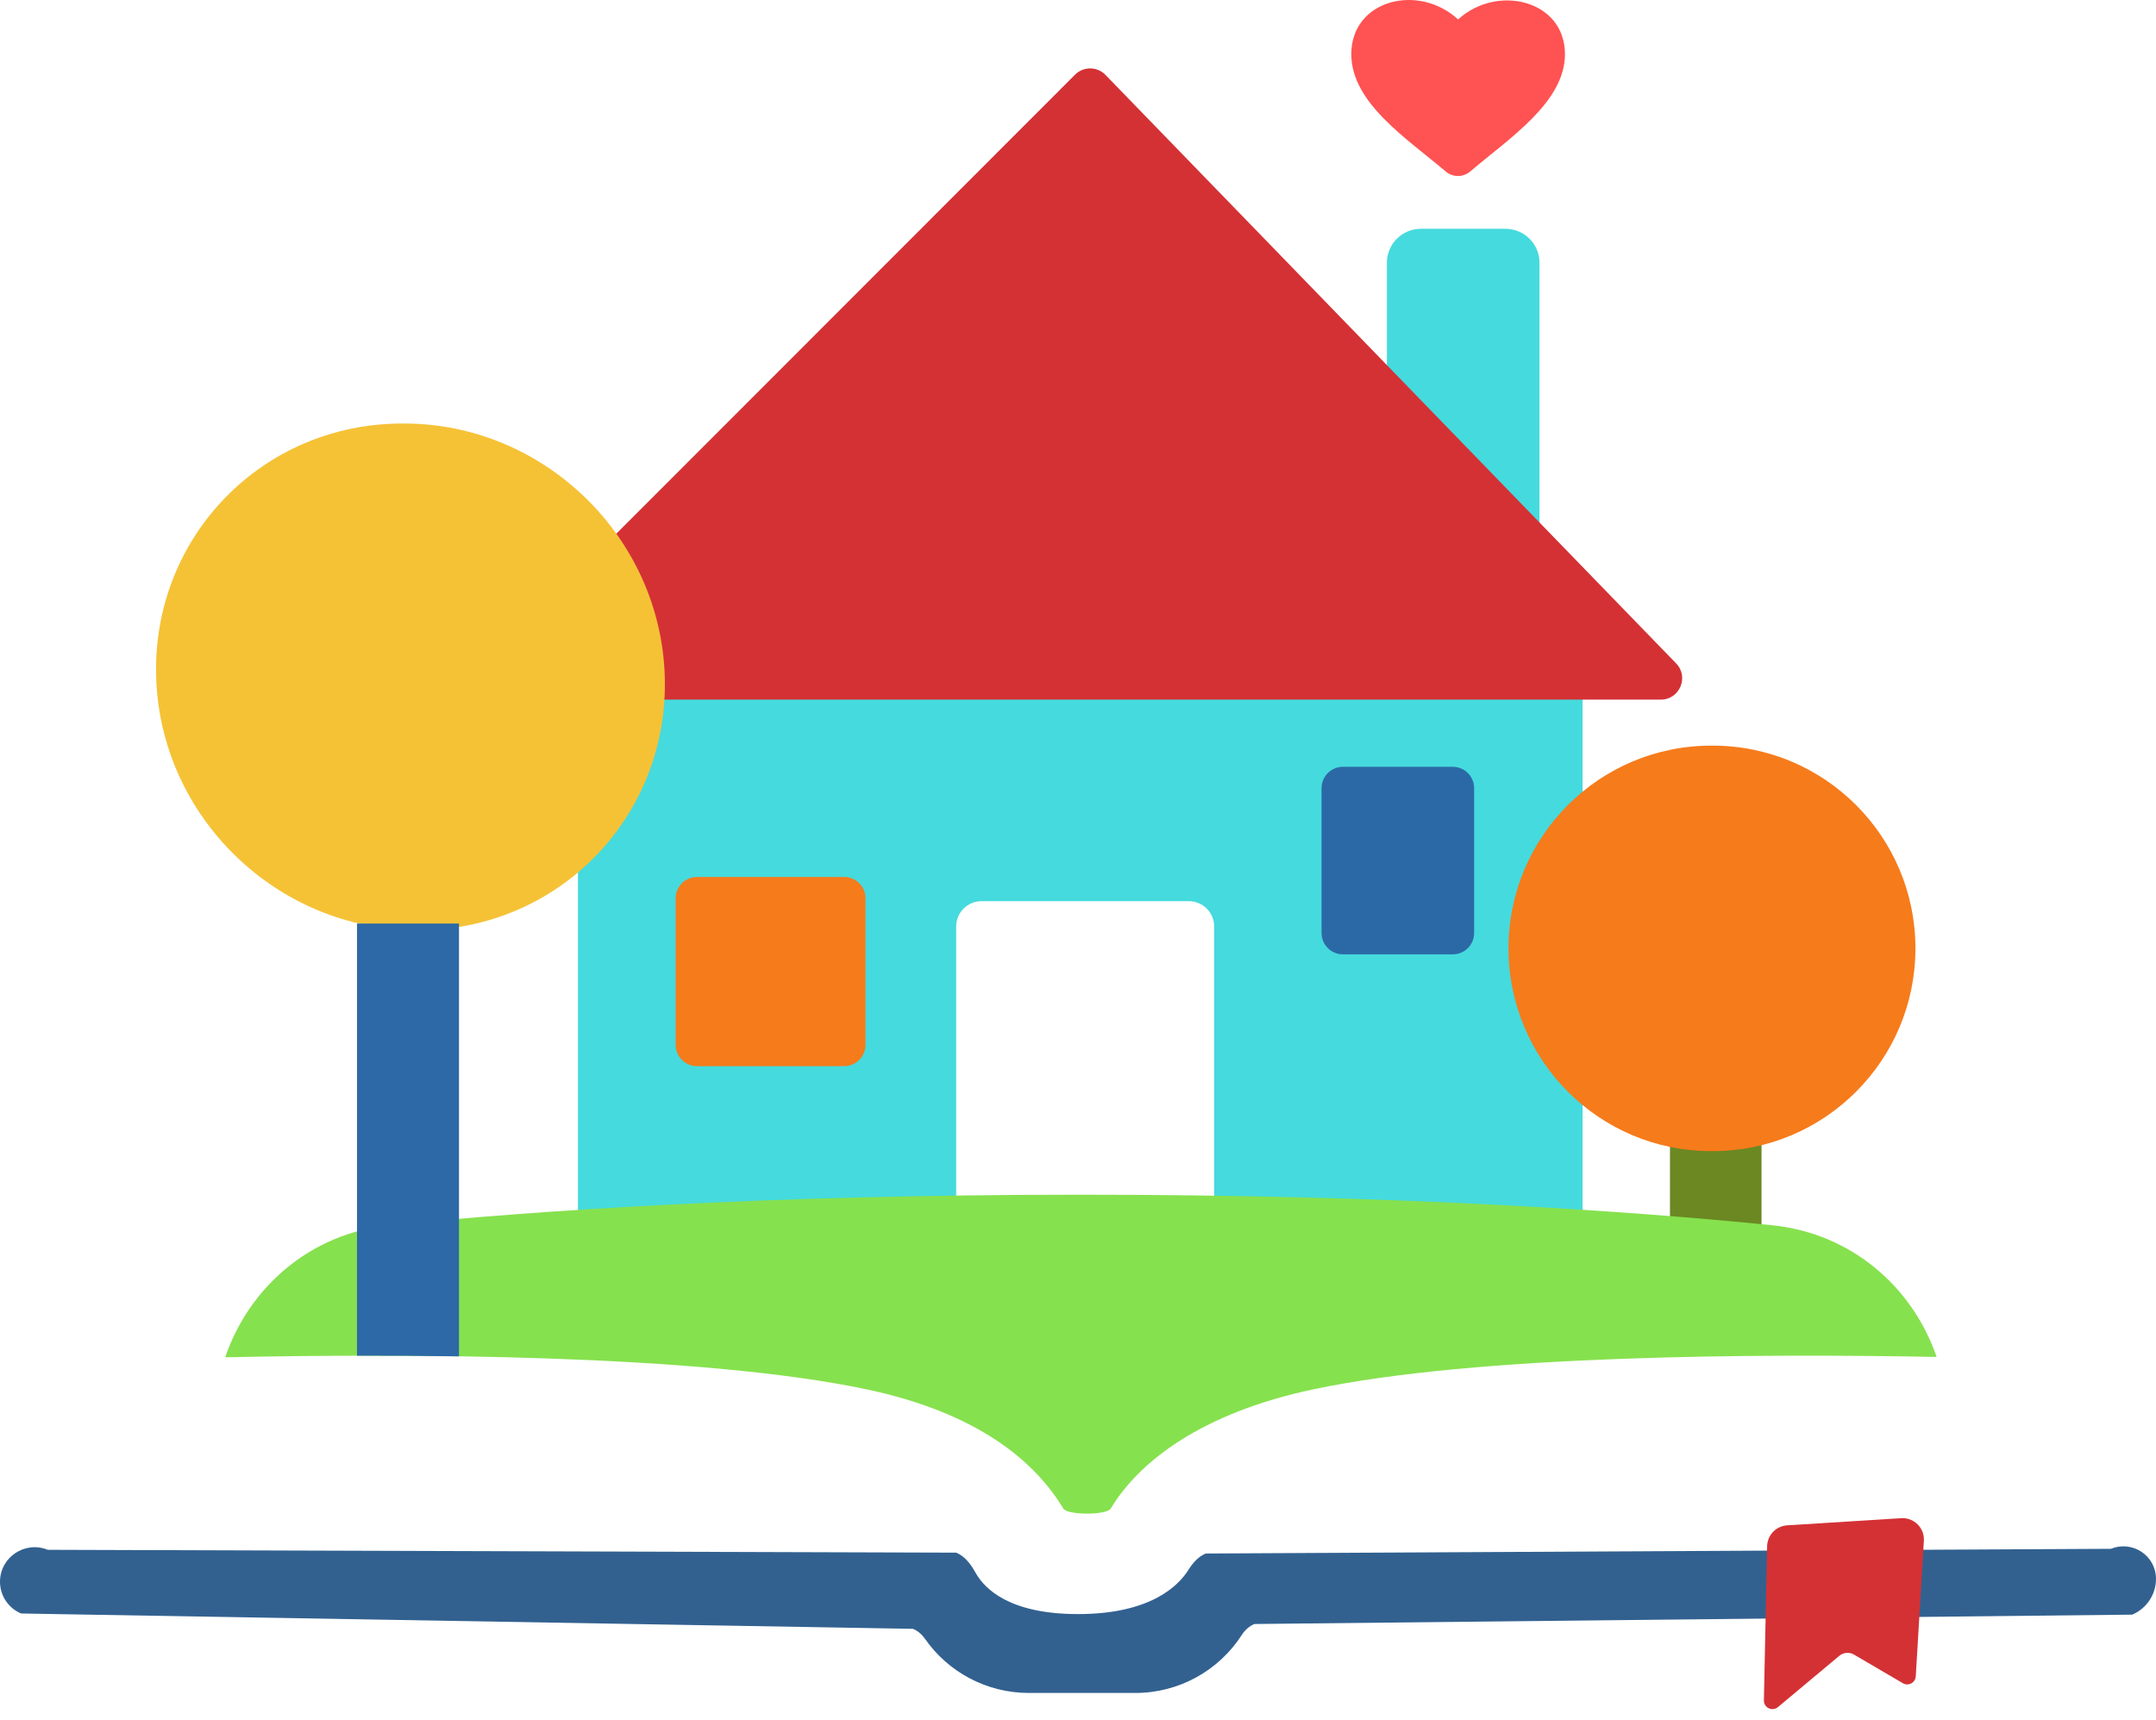
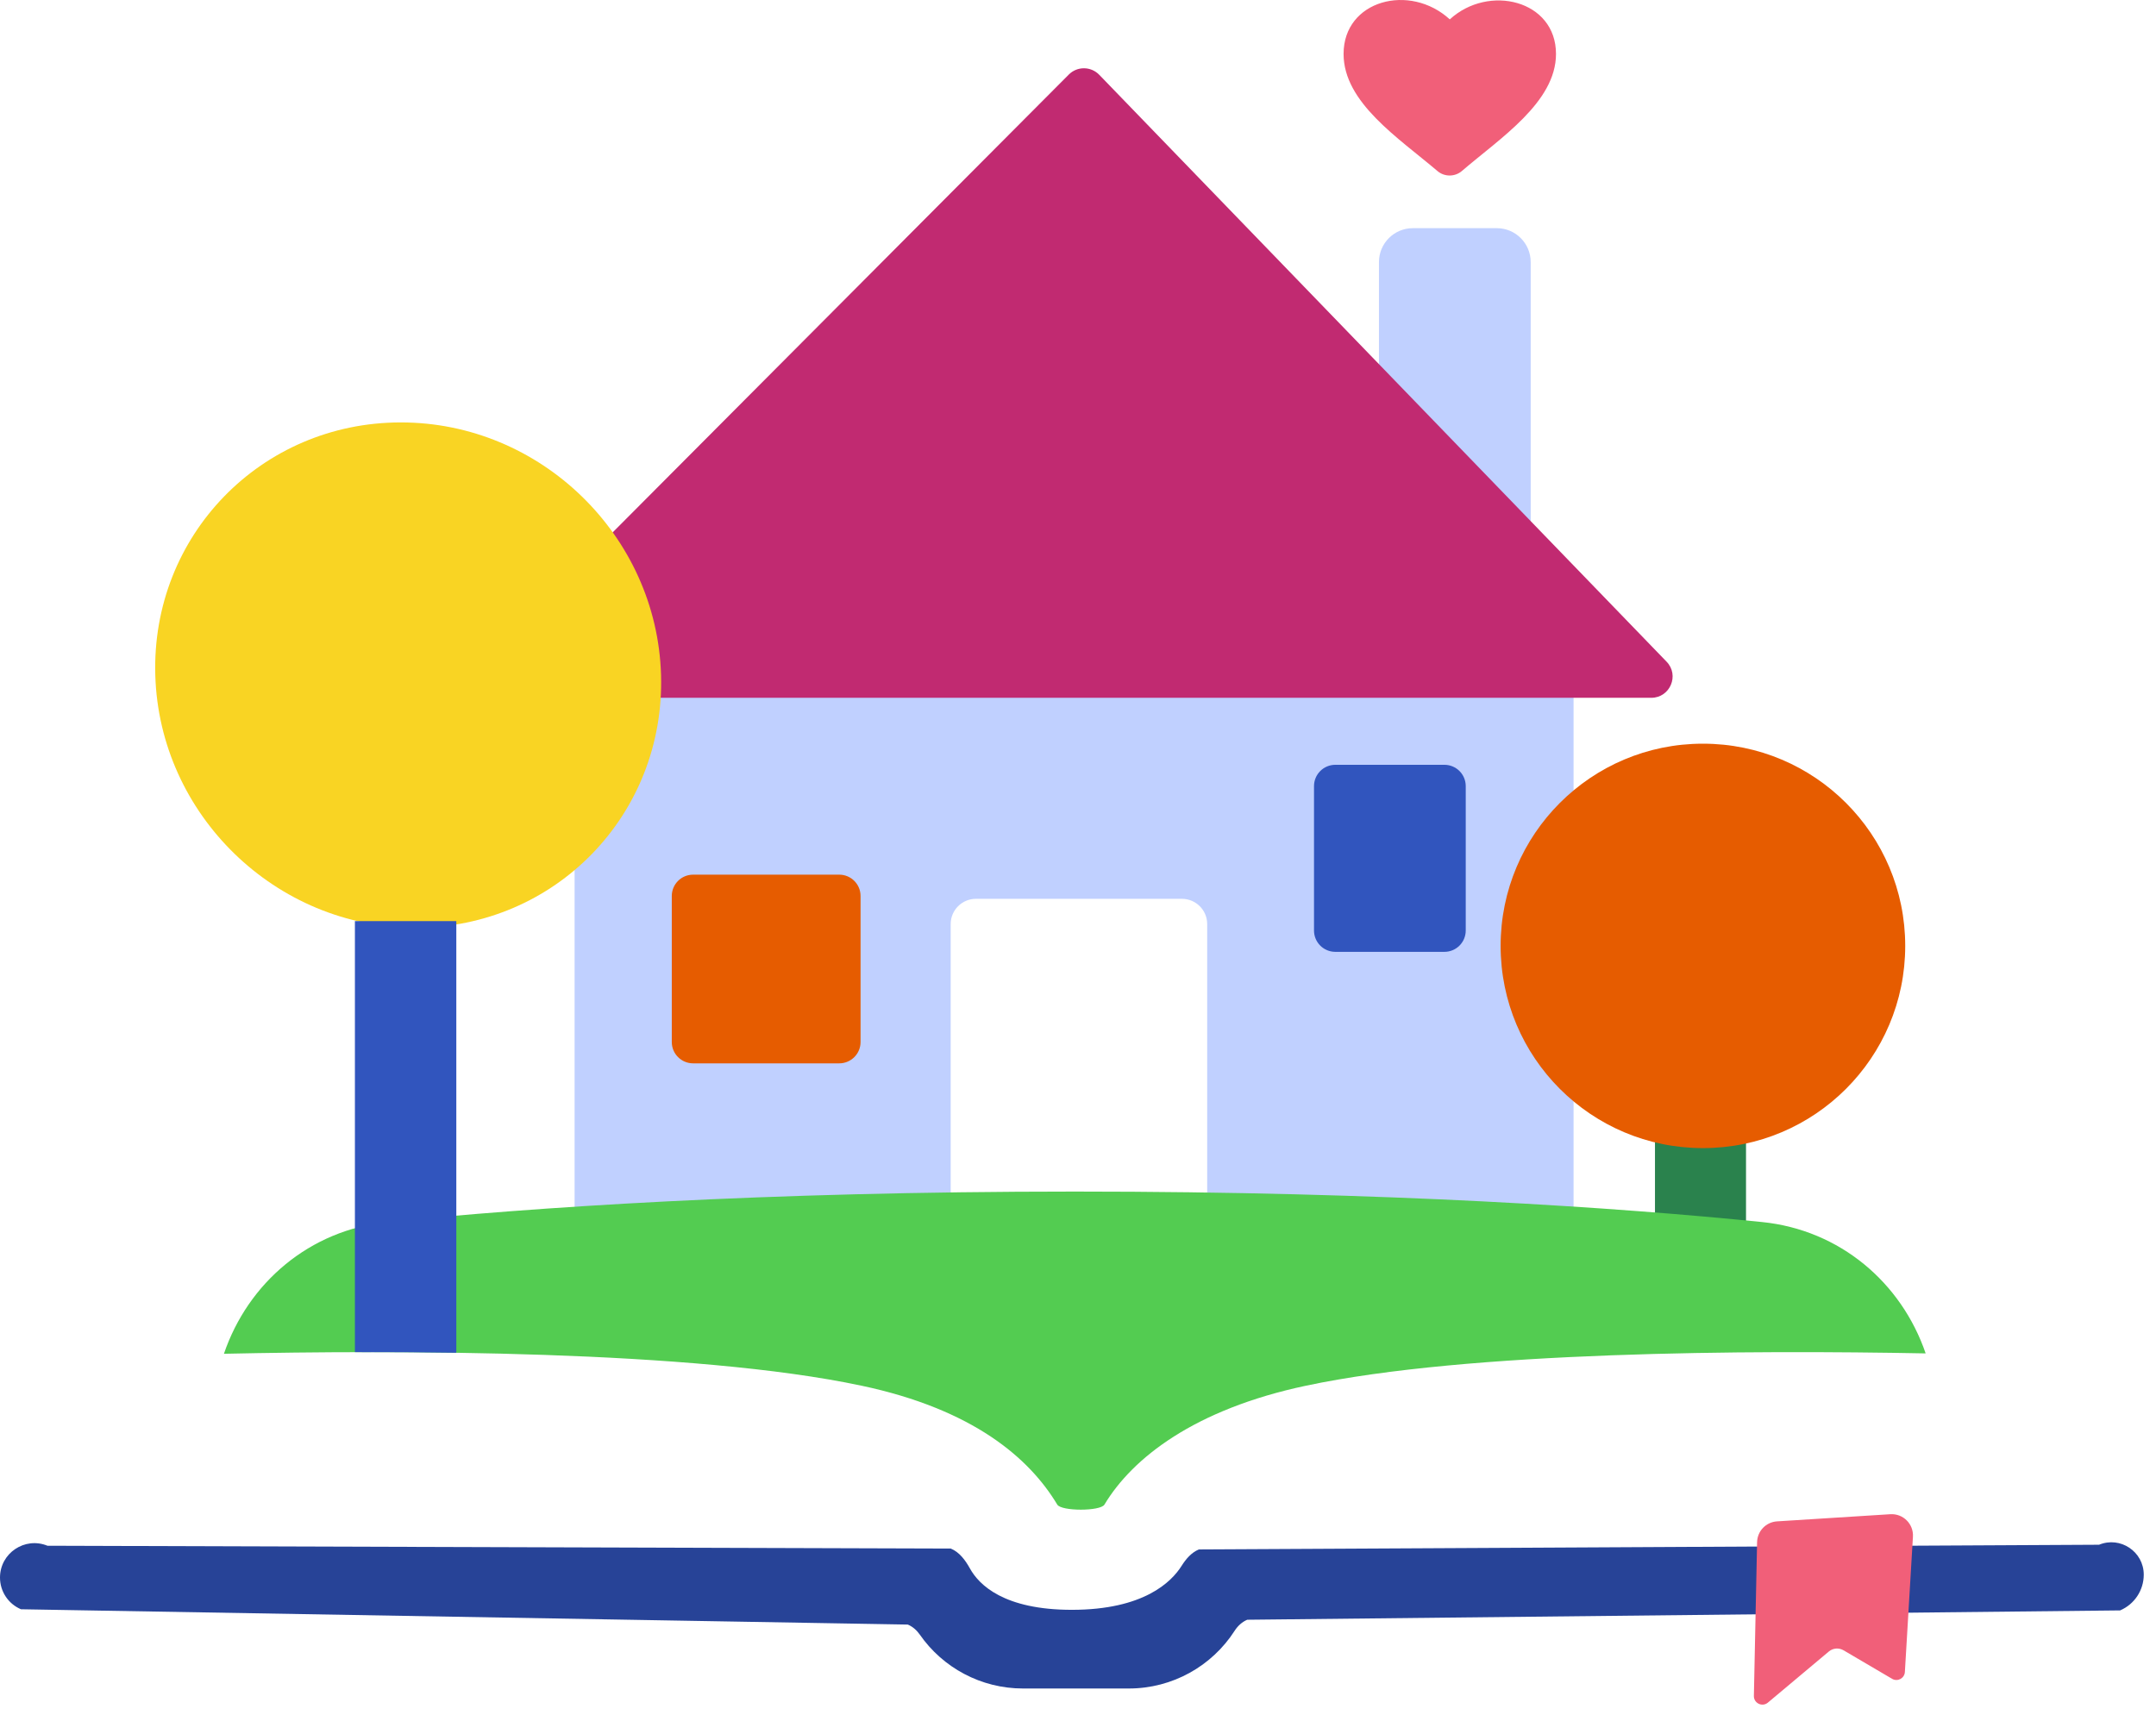
- <svg xmlns="http://www.w3.org/2000/svg" width="84" height="67" viewBox="0 0 84 67" fill="none">
-   <path d="M58.652 8.916C59.386 8.916 59.98 9.508 59.98 10.239V22.605C59.98 23.336 59.386 23.929 58.652 23.929H55.362C54.629 23.929 54.035 23.336 54.035 22.605V10.239C54.035 9.508 54.629 8.916 55.362 8.916H58.652Z" fill="#45DADD" />
-   <path d="M60.333 25.53C61.066 25.53 61.66 26.122 61.66 26.853V48.909C61.66 49.64 61.066 50.233 60.333 50.233H47.305V36.108C47.305 35.563 46.861 35.12 46.314 35.12H38.244C37.696 35.12 37.253 35.563 37.253 36.108V50.233H23.845C23.112 50.233 22.518 49.64 22.518 48.909V26.853C22.518 26.122 23.112 25.53 23.845 25.53H60.333Z" fill="#45DADD" />
-   <path d="M41.884 2.911C42.213 2.581 42.748 2.585 43.072 2.92L65.303 25.853C65.816 26.381 65.441 27.266 64.705 27.266H19.561C18.819 27.266 18.447 26.369 18.972 25.844L41.884 2.911Z" fill="#D43135" />
-   <path d="M60.972 2.108C60.972 3.999 58.768 5.409 57.282 6.683C57.012 6.916 56.605 6.918 56.333 6.688C54.798 5.387 52.648 4.006 52.648 2.108C52.648 0.002 55.249 -0.672 56.81 0.757C58.327 -0.633 60.972 0.002 60.972 2.108Z" fill="#FF5252" />
-   <rect x="26.324" y="34.177" width="7.397" height="7.373" rx="0.833" fill="#F67B1B" />
-   <rect x="51.489" y="29.884" width="5.945" height="7.309" rx="0.833" fill="#2B69A6" />
-   <path d="M68.631 48.641C67.498 49.134 66.319 49.656 65.102 50.207H65.064V44.083H68.631V48.641Z" fill="#6B8822" />
-   <rect x="58.773" y="29.059" width="15.854" height="15.803" rx="7.901" fill="#F67B1B" />
-   <rect width="19.817" height="19.753" rx="9.877" transform="matrix(1 -0.000461196 0.0293193 0.99957 5.79395 16.5098)" fill="#F5C236" />
-   <path d="M8.773 52.897C15.567 52.75 27.144 52.748 33.755 54.144C38.133 55.069 40.333 56.973 41.427 58.792C41.586 59.055 43.116 59.055 43.275 58.792C44.369 56.973 46.796 55.069 51.173 54.144C57.562 52.795 68.588 52.751 75.453 52.883C74.507 50.127 72.104 48.059 69.04 47.75C63.444 47.187 54.442 46.559 42.116 46.56C29.79 46.56 20.787 47.187 15.191 47.75C12.122 48.059 9.716 50.135 8.773 52.897Z" fill="#86E14E" />
-   <path fill-rule="evenodd" clip-rule="evenodd" d="M13.909 35.993H17.883V52.86C16.522 52.839 15.186 52.832 13.909 52.834V35.993Z" fill="#2C69A6" />
-   <path d="M1.859 60.399C0.972 60.038 0 60.688 0 61.644C0 62.183 0.323 62.67 0.821 62.881L35.572 63.479C35.764 63.56 35.922 63.702 36.041 63.872C36.943 65.164 38.439 65.978 40.085 65.978H44.233C45.944 65.978 47.491 65.099 48.379 63.72C48.5 63.533 48.666 63.378 48.871 63.291L83.074 62.926C83.635 62.688 84 62.138 84 61.53C84 60.63 83.084 60.018 82.249 60.36L46.976 60.544C46.685 60.663 46.468 60.917 46.301 61.183C45.901 61.818 44.807 62.904 42 62.904C39.341 62.904 38.362 61.929 38.005 61.286C37.828 60.968 37.594 60.648 37.255 60.51L1.859 60.399Z" fill="#326190" />
-   <path d="M68.849 60.26C68.858 59.827 69.197 59.473 69.629 59.446L74.071 59.167C74.571 59.135 74.986 59.548 74.956 60.048L74.64 65.331C74.625 65.579 74.353 65.725 74.139 65.599L72.234 64.483C72.052 64.376 71.823 64.395 71.661 64.531L69.27 66.53C69.051 66.713 68.717 66.553 68.723 66.267L68.849 60.26Z" fill="#D43135" />
+ <svg xmlns="http://www.w3.org/2000/svg" width="88" height="70" viewBox="0 0 88 70" fill="none">
+   <path d="M61.094 9.315C61.858 9.315 62.477 9.934 62.477 10.698V23.617C62.477 24.381 61.858 25 61.094 25H57.667C56.903 25 56.284 24.381 56.284 23.617V10.698C56.284 9.934 56.903 9.315 57.667 9.315H61.094Z" fill="#C0D0FF" />
+   <path d="M62.844 26.672C63.608 26.672 64.227 27.291 64.227 28.055V51.099C64.227 51.862 63.608 52.481 62.844 52.481H49.273V37.724C49.273 37.155 48.811 36.693 48.241 36.693H39.835C39.265 36.693 38.803 37.155 38.803 37.724V52.481H24.837C24.073 52.481 23.453 51.862 23.453 51.099V28.055C23.453 27.291 24.073 26.672 24.837 26.672H62.844Z" fill="#C0D0FF" />
+   <path d="M43.625 3.043C43.969 2.698 44.529 2.703 44.867 3.053L68.024 27.013C68.558 27.565 68.166 28.487 67.398 28.487H20.375C19.6 28.487 19.212 27.552 19.758 27.003L43.625 3.043Z" fill="#C12A71" />
+   <path d="M63.51 2.202C63.51 4.177 61.216 5.649 59.669 6.981C59.386 7.224 58.961 7.227 58.676 6.986C57.078 5.627 54.84 4.185 54.84 2.202C54.84 0.002 57.549 -0.702 59.175 0.791C60.755 -0.661 63.51 0.002 63.51 2.202Z" fill="#F15F79" />
+   <rect x="27.42" y="35.707" width="7.705" height="7.703" rx="0.87" fill="#E65C00" />
+   <rect x="53.633" y="31.222" width="6.193" height="7.636" rx="0.87" fill="#3155BE" />
+   <path d="M71.266 50.819C70.086 51.334 68.857 51.879 67.59 52.455H67.55V46.057H71.266V50.819Z" fill="#2A824D" />
+   <rect x="61.25" y="30.36" width="16.514" height="16.51" rx="8.255" fill="#E65C00" />
+   <rect width="20.643" height="20.638" rx="10.319" transform="matrix(1 -0.000461196 0.0293193 0.99957 6.03595 17.2496)" fill="#F9D423" />
+   <path d="M9.14 55.266C16.217 55.112 28.277 55.109 35.163 56.569C39.723 57.535 42.014 59.524 43.154 61.424C43.319 61.699 44.913 61.699 45.079 61.424C46.219 59.524 48.746 57.535 53.307 56.569C59.961 55.158 71.446 55.113 78.598 55.251C77.613 52.372 75.11 50.21 71.918 49.888C66.089 49.3 56.711 48.644 43.871 48.644C31.032 48.644 21.654 49.3 15.825 49.888C12.628 50.211 10.122 52.379 9.14 55.266Z" fill="#53CC51" />
+   <path fill-rule="evenodd" clip-rule="evenodd" d="M14.486 37.603H18.625V55.225C17.207 55.203 15.816 55.196 14.486 55.199V37.603Z" fill="#3155BE" />
+   <path d="M1.937 63.103C1.012 62.725 0 63.405 0 64.403C0 64.967 0.336 65.475 0.855 65.696L37.054 66.321C37.254 66.406 37.419 66.553 37.543 66.731C38.482 68.081 40.04 68.931 41.755 68.931H46.076C47.858 68.931 49.47 68.013 50.395 66.572C50.52 66.377 50.694 66.215 50.907 66.124L86.535 65.743C87.12 65.494 87.5 64.92 87.5 64.284C87.5 63.344 86.545 62.704 85.676 63.062L48.934 63.254C48.63 63.379 48.405 63.644 48.23 63.922C47.814 64.585 46.674 65.719 43.75 65.719C40.98 65.719 39.96 64.702 39.589 64.03C39.404 63.697 39.16 63.362 38.807 63.218L1.937 63.103Z" fill="#274397" />
+   <path d="M71.718 62.958C71.727 62.506 72.081 62.136 72.533 62.108L77.156 61.816C77.678 61.783 78.111 62.215 78.079 62.736L77.75 68.256C77.735 68.516 77.451 68.667 77.227 68.535L75.246 67.371C75.055 67.26 74.815 67.279 74.646 67.421L72.159 69.507C71.93 69.7 71.581 69.532 71.587 69.234L71.718 62.958Z" fill="#F15F79" />
</svg>
